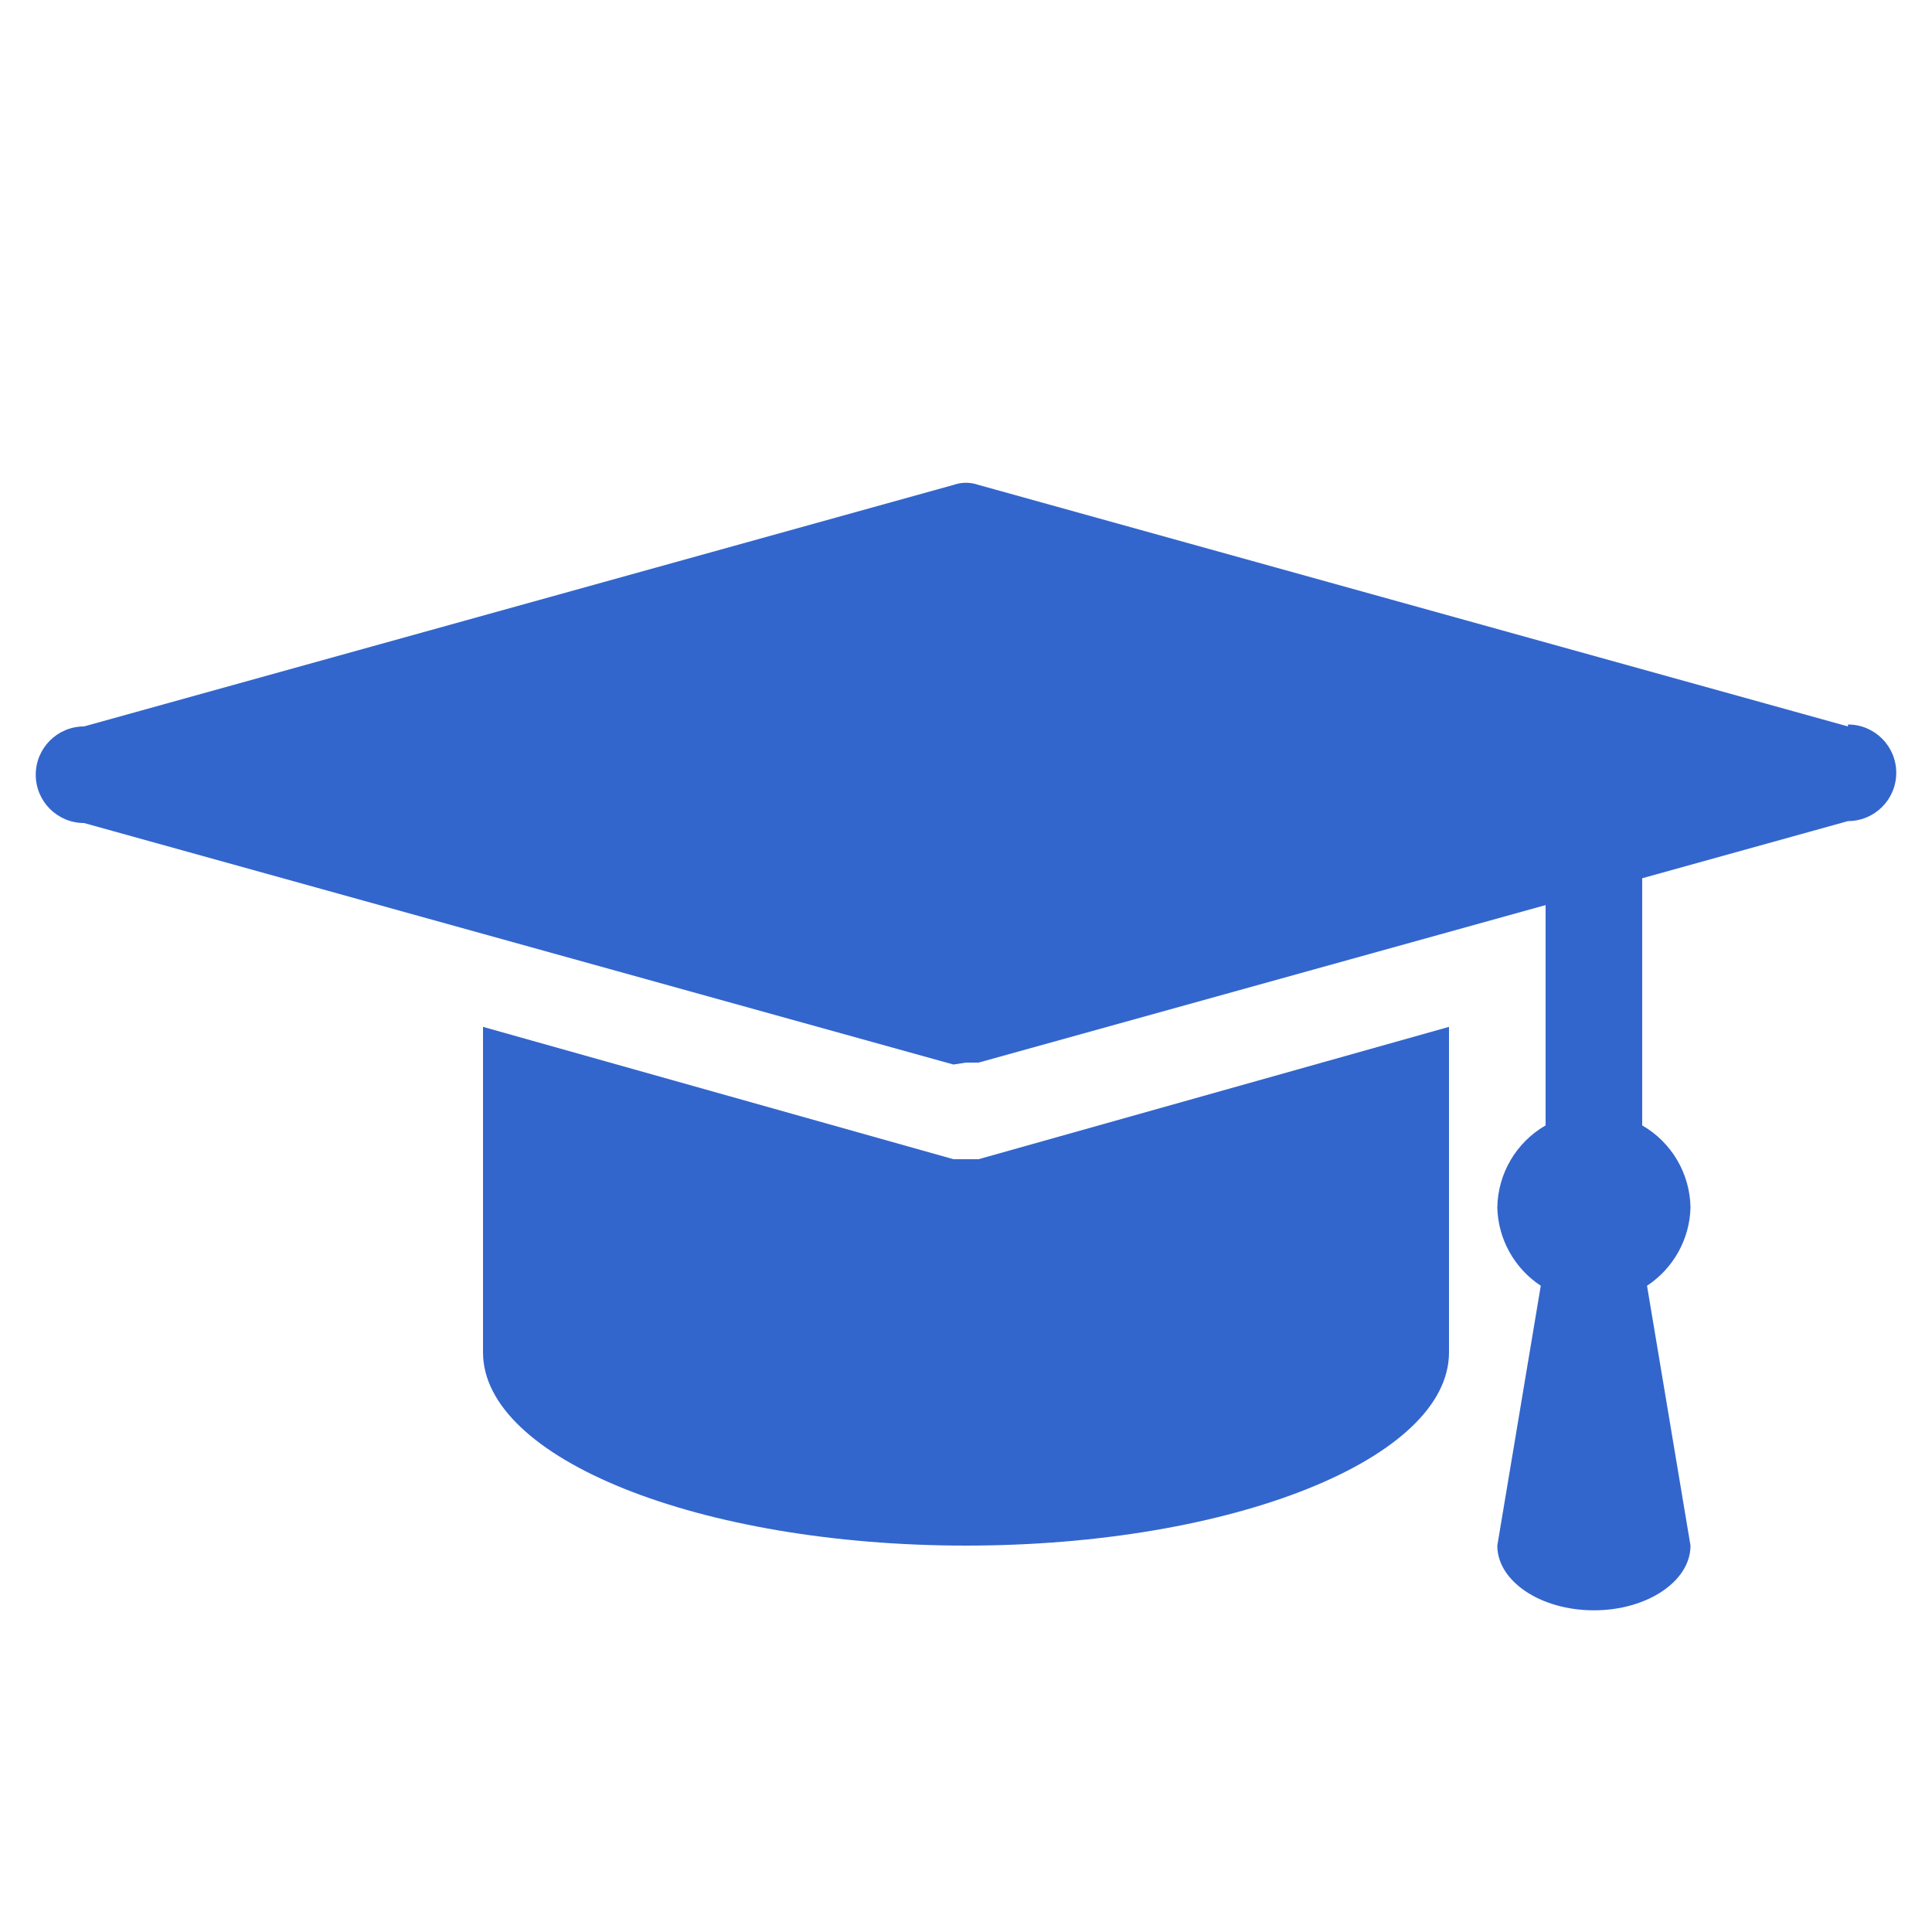
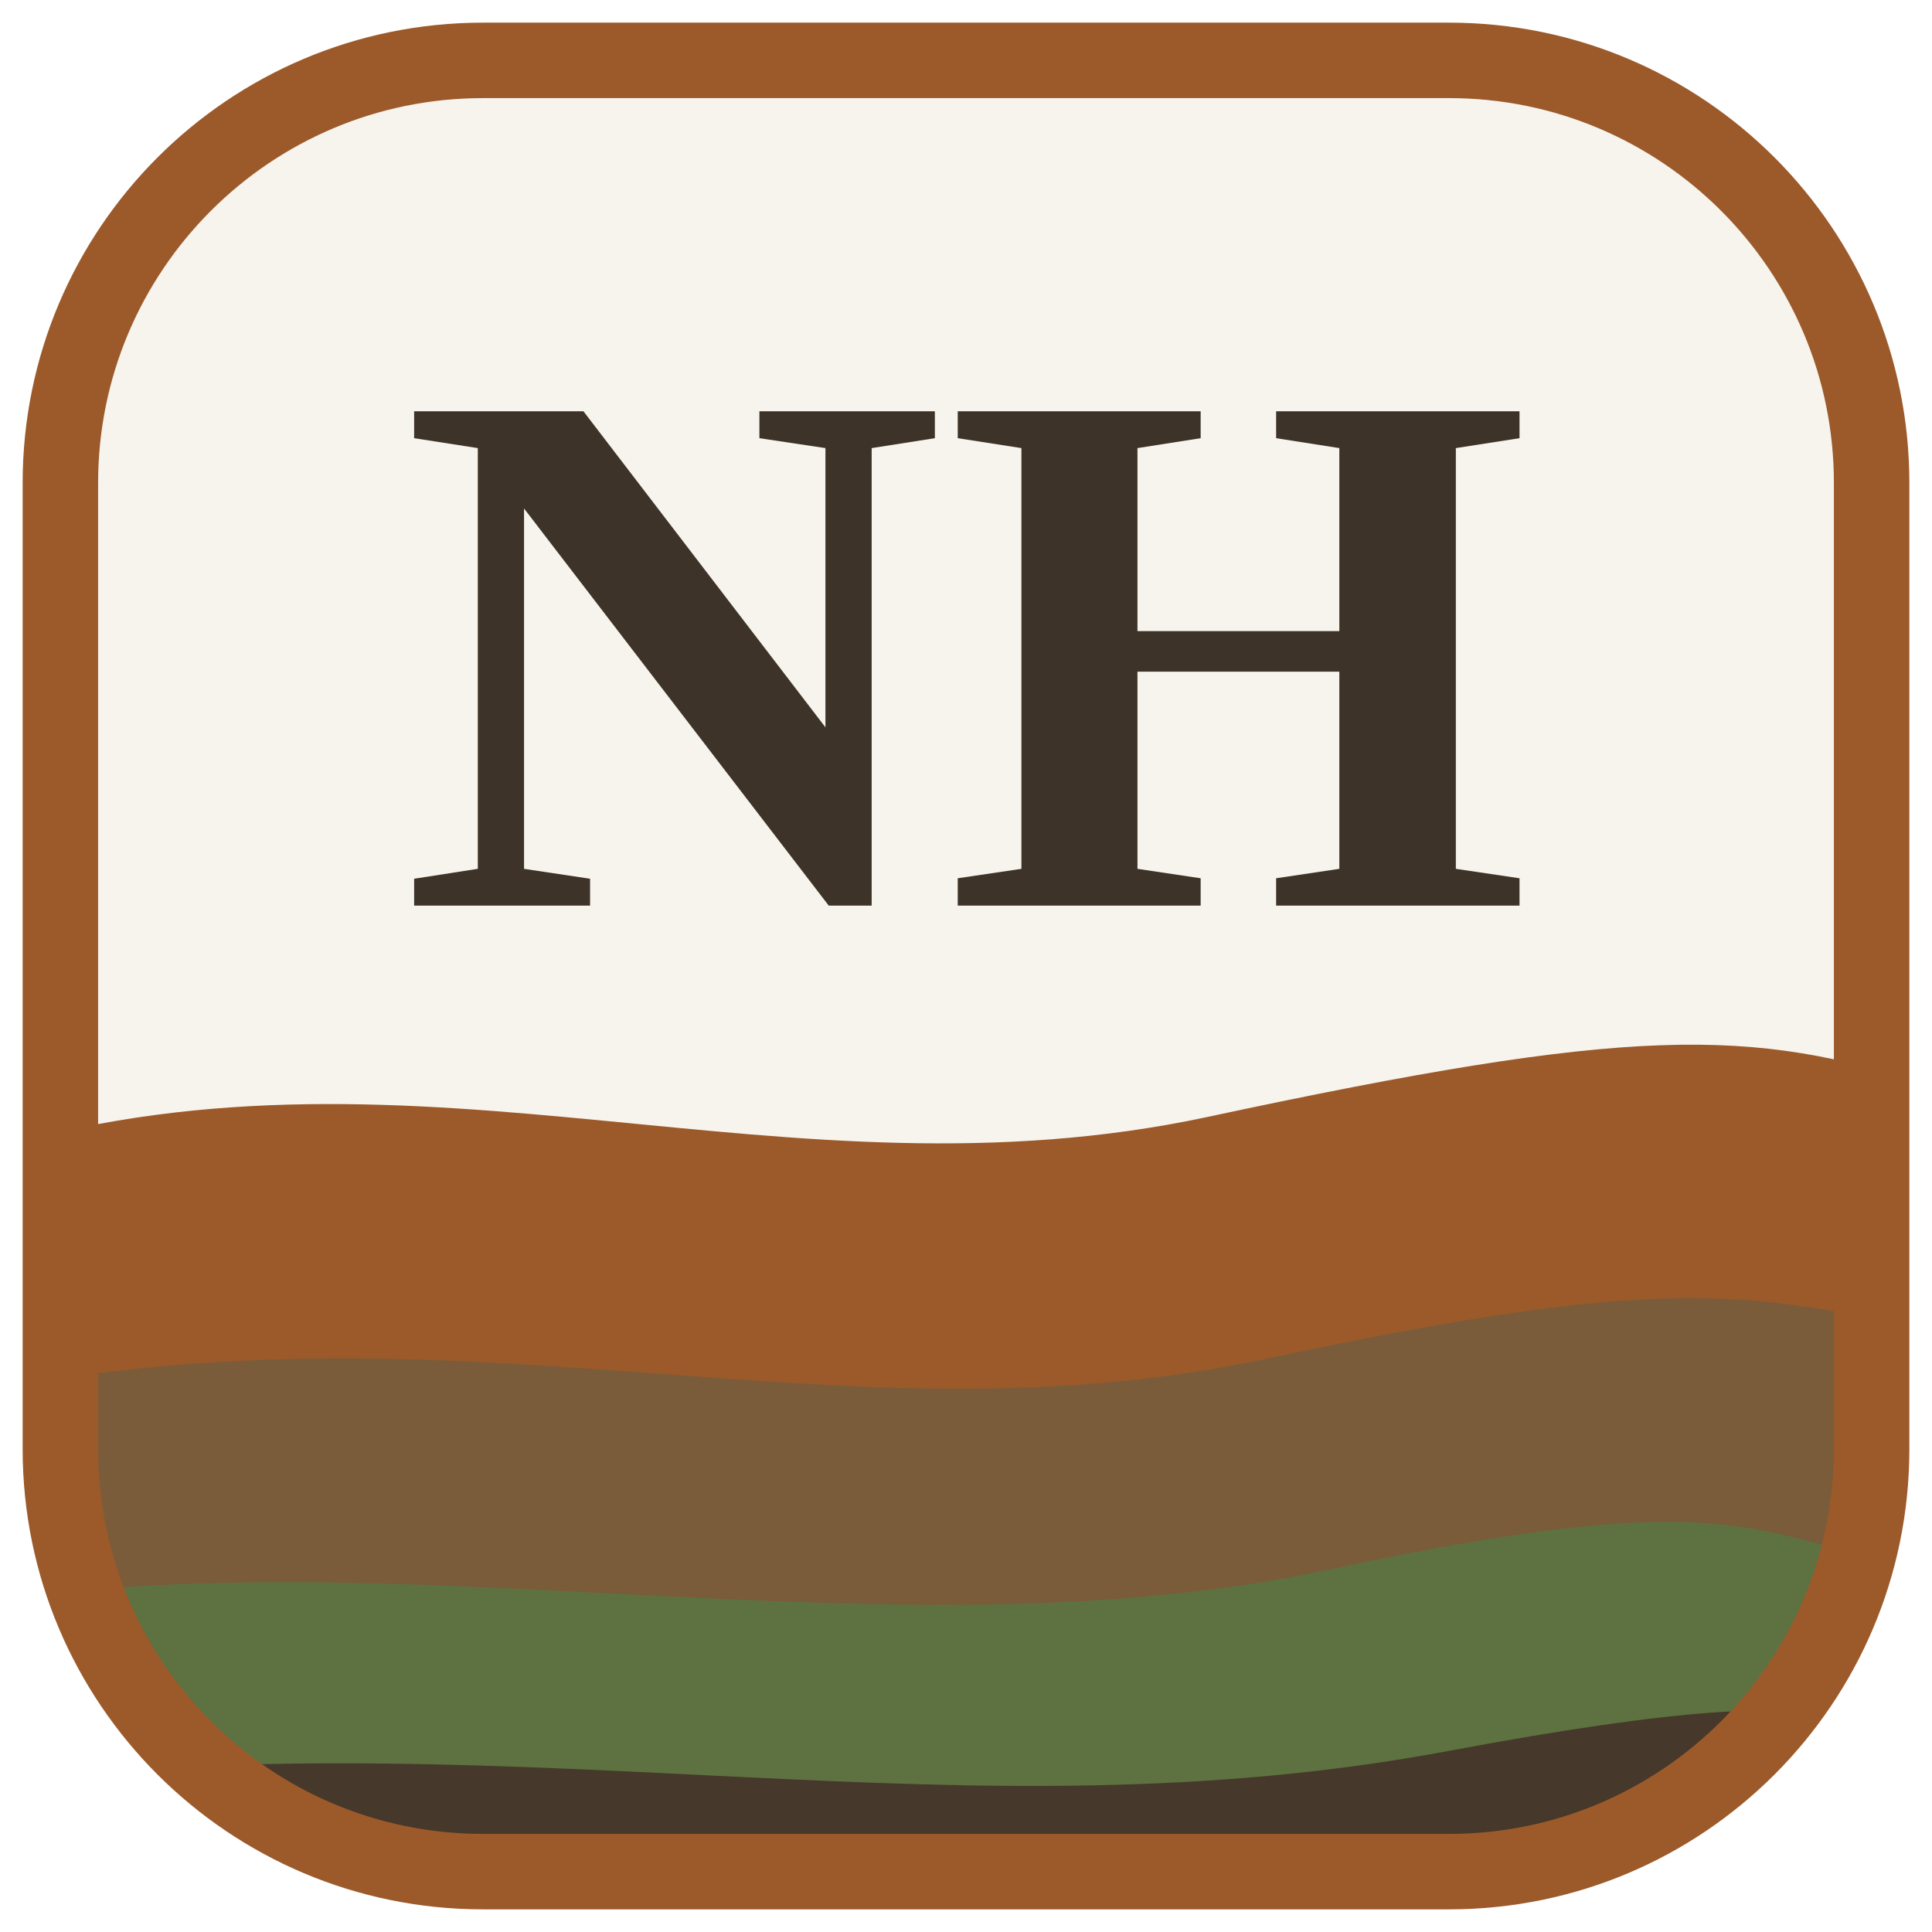
- <svg xmlns="http://www.w3.org/2000/svg" viewBox="2 2 20 20">
-   <path d="M12.13,14,12,14l-.13,0L7,12.63V16c0,1.1,2.24,2,5,2s5-.9,5-2V12.63Z" fill="#36c" />
-   <path d="M21.13,9.52l-9-2.5a.39.39,0,0,0-.26,0l-9,2.5a.5.5,0,0,0,0,1l9,2.5L12,13l.13,0,9-2.5a.5.5,0,0,0,0-1Z" fill="#36c" />
-   <path d="M19.5,14.5a1,1,0,0,0-.5-.85V10H18v3.65a1,1,0,0,0-.5.85,1,1,0,0,0,.45.81L17.5,18c0,.37.45.67,1,.67s1-.3,1-.67l-.45-2.69A1,1,0,0,0,19.5,14.5Z" fill="#36c" />
+ <svg xmlns="http://www.w3.org/2000/svg" viewBox="0 0 64 64">
+   <defs>
+     <clipPath id="c">
+       <rect x="2" y="2" width="60" height="60" rx="14" />
+     </clipPath>
+   </defs>
+   <g clip-path="url(#c)">
+     <rect x="0" y="0" width="64" height="64" fill="#f7f4ee" />
+     <path d="M0 38 C14 34 26 40 40 37 S58 34 64 36 V64 H0Z" fill="#9c5a2a" />
+     <path d="M0 46 C16 43 28 48 42 45 S58 43 64 44 V64 H0Z" fill="#7a5c3a" />
+     <path d="M0 53 C14 51 30 55 44 52 S58 51 64 52 V64 H0Z" fill="#5d7240" />
+     <path d="M0 59 C18 57 32 61 48 58 S60 58 64 58 V64 H0Z" fill="#46382a" />
+   </g>
+   <text x="32" y="30" text-anchor="middle" font-family="Georgia, 'Times New Roman', serif" font-weight="700" font-size="25" fill="#3d3328">NH</text>
+   <rect x="2" y="2" width="60" height="60" rx="14" fill="none" stroke="#9c5a2a" stroke-width="2.5" />
</svg>
